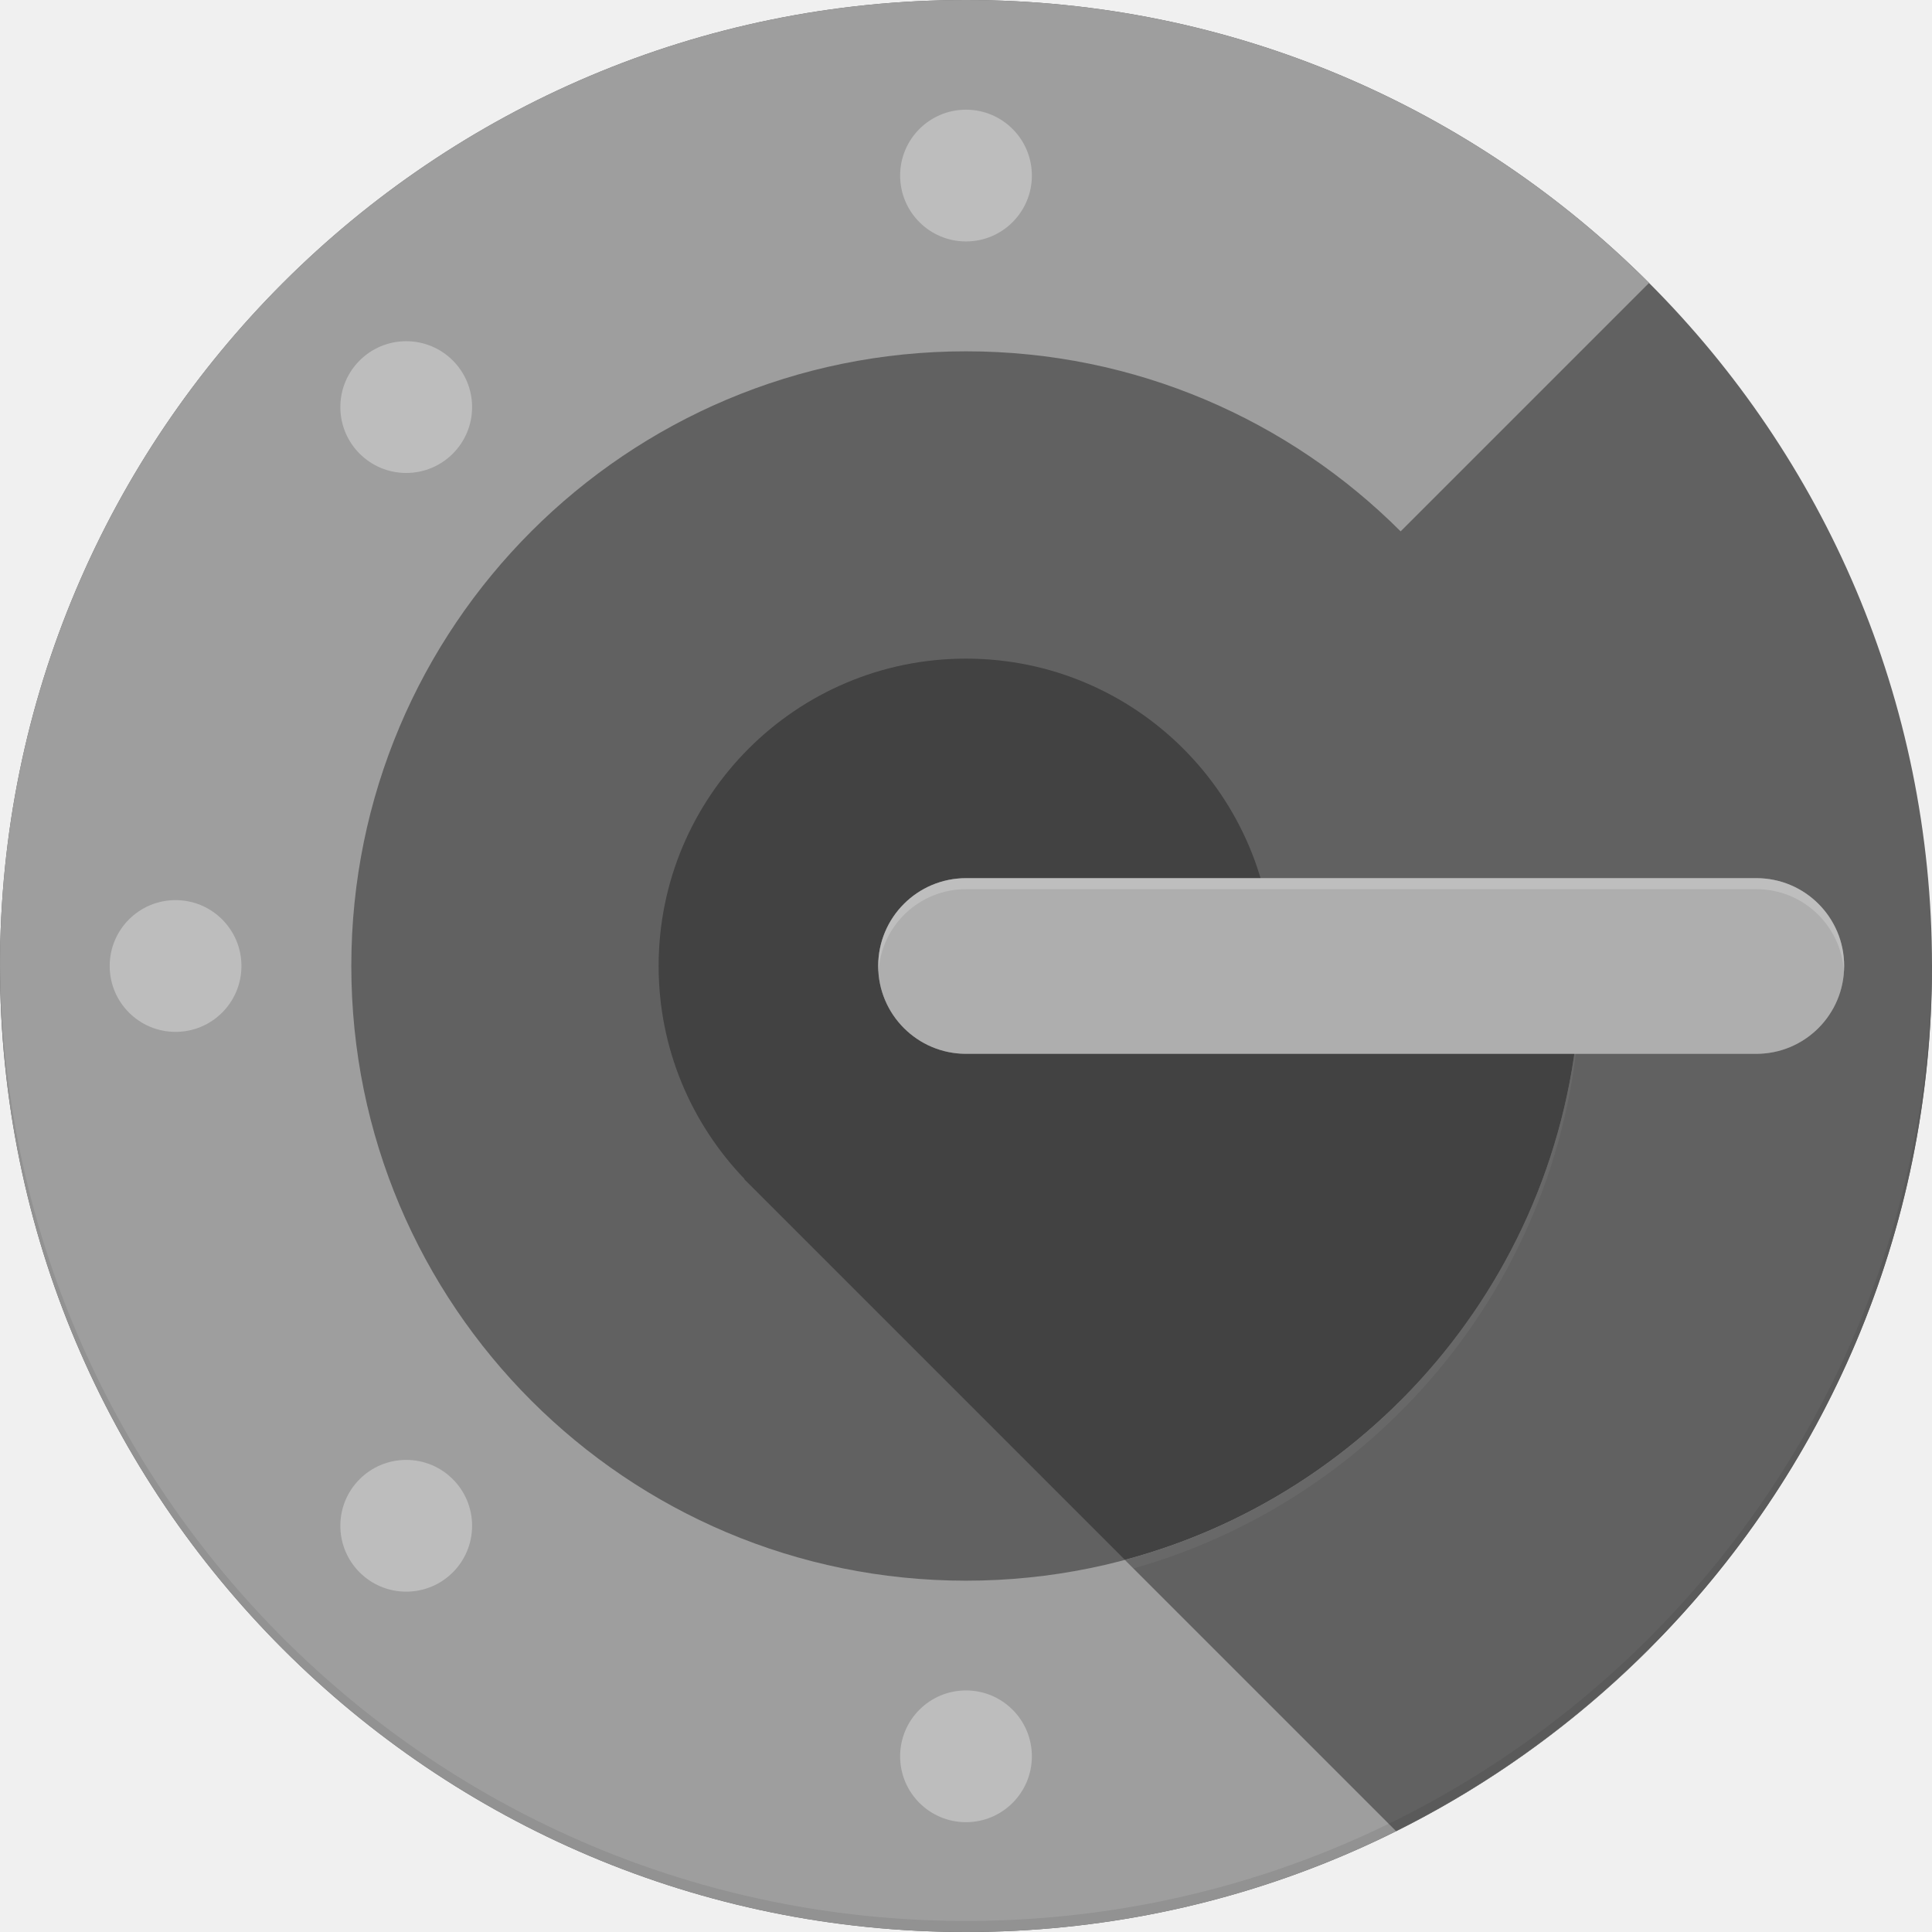
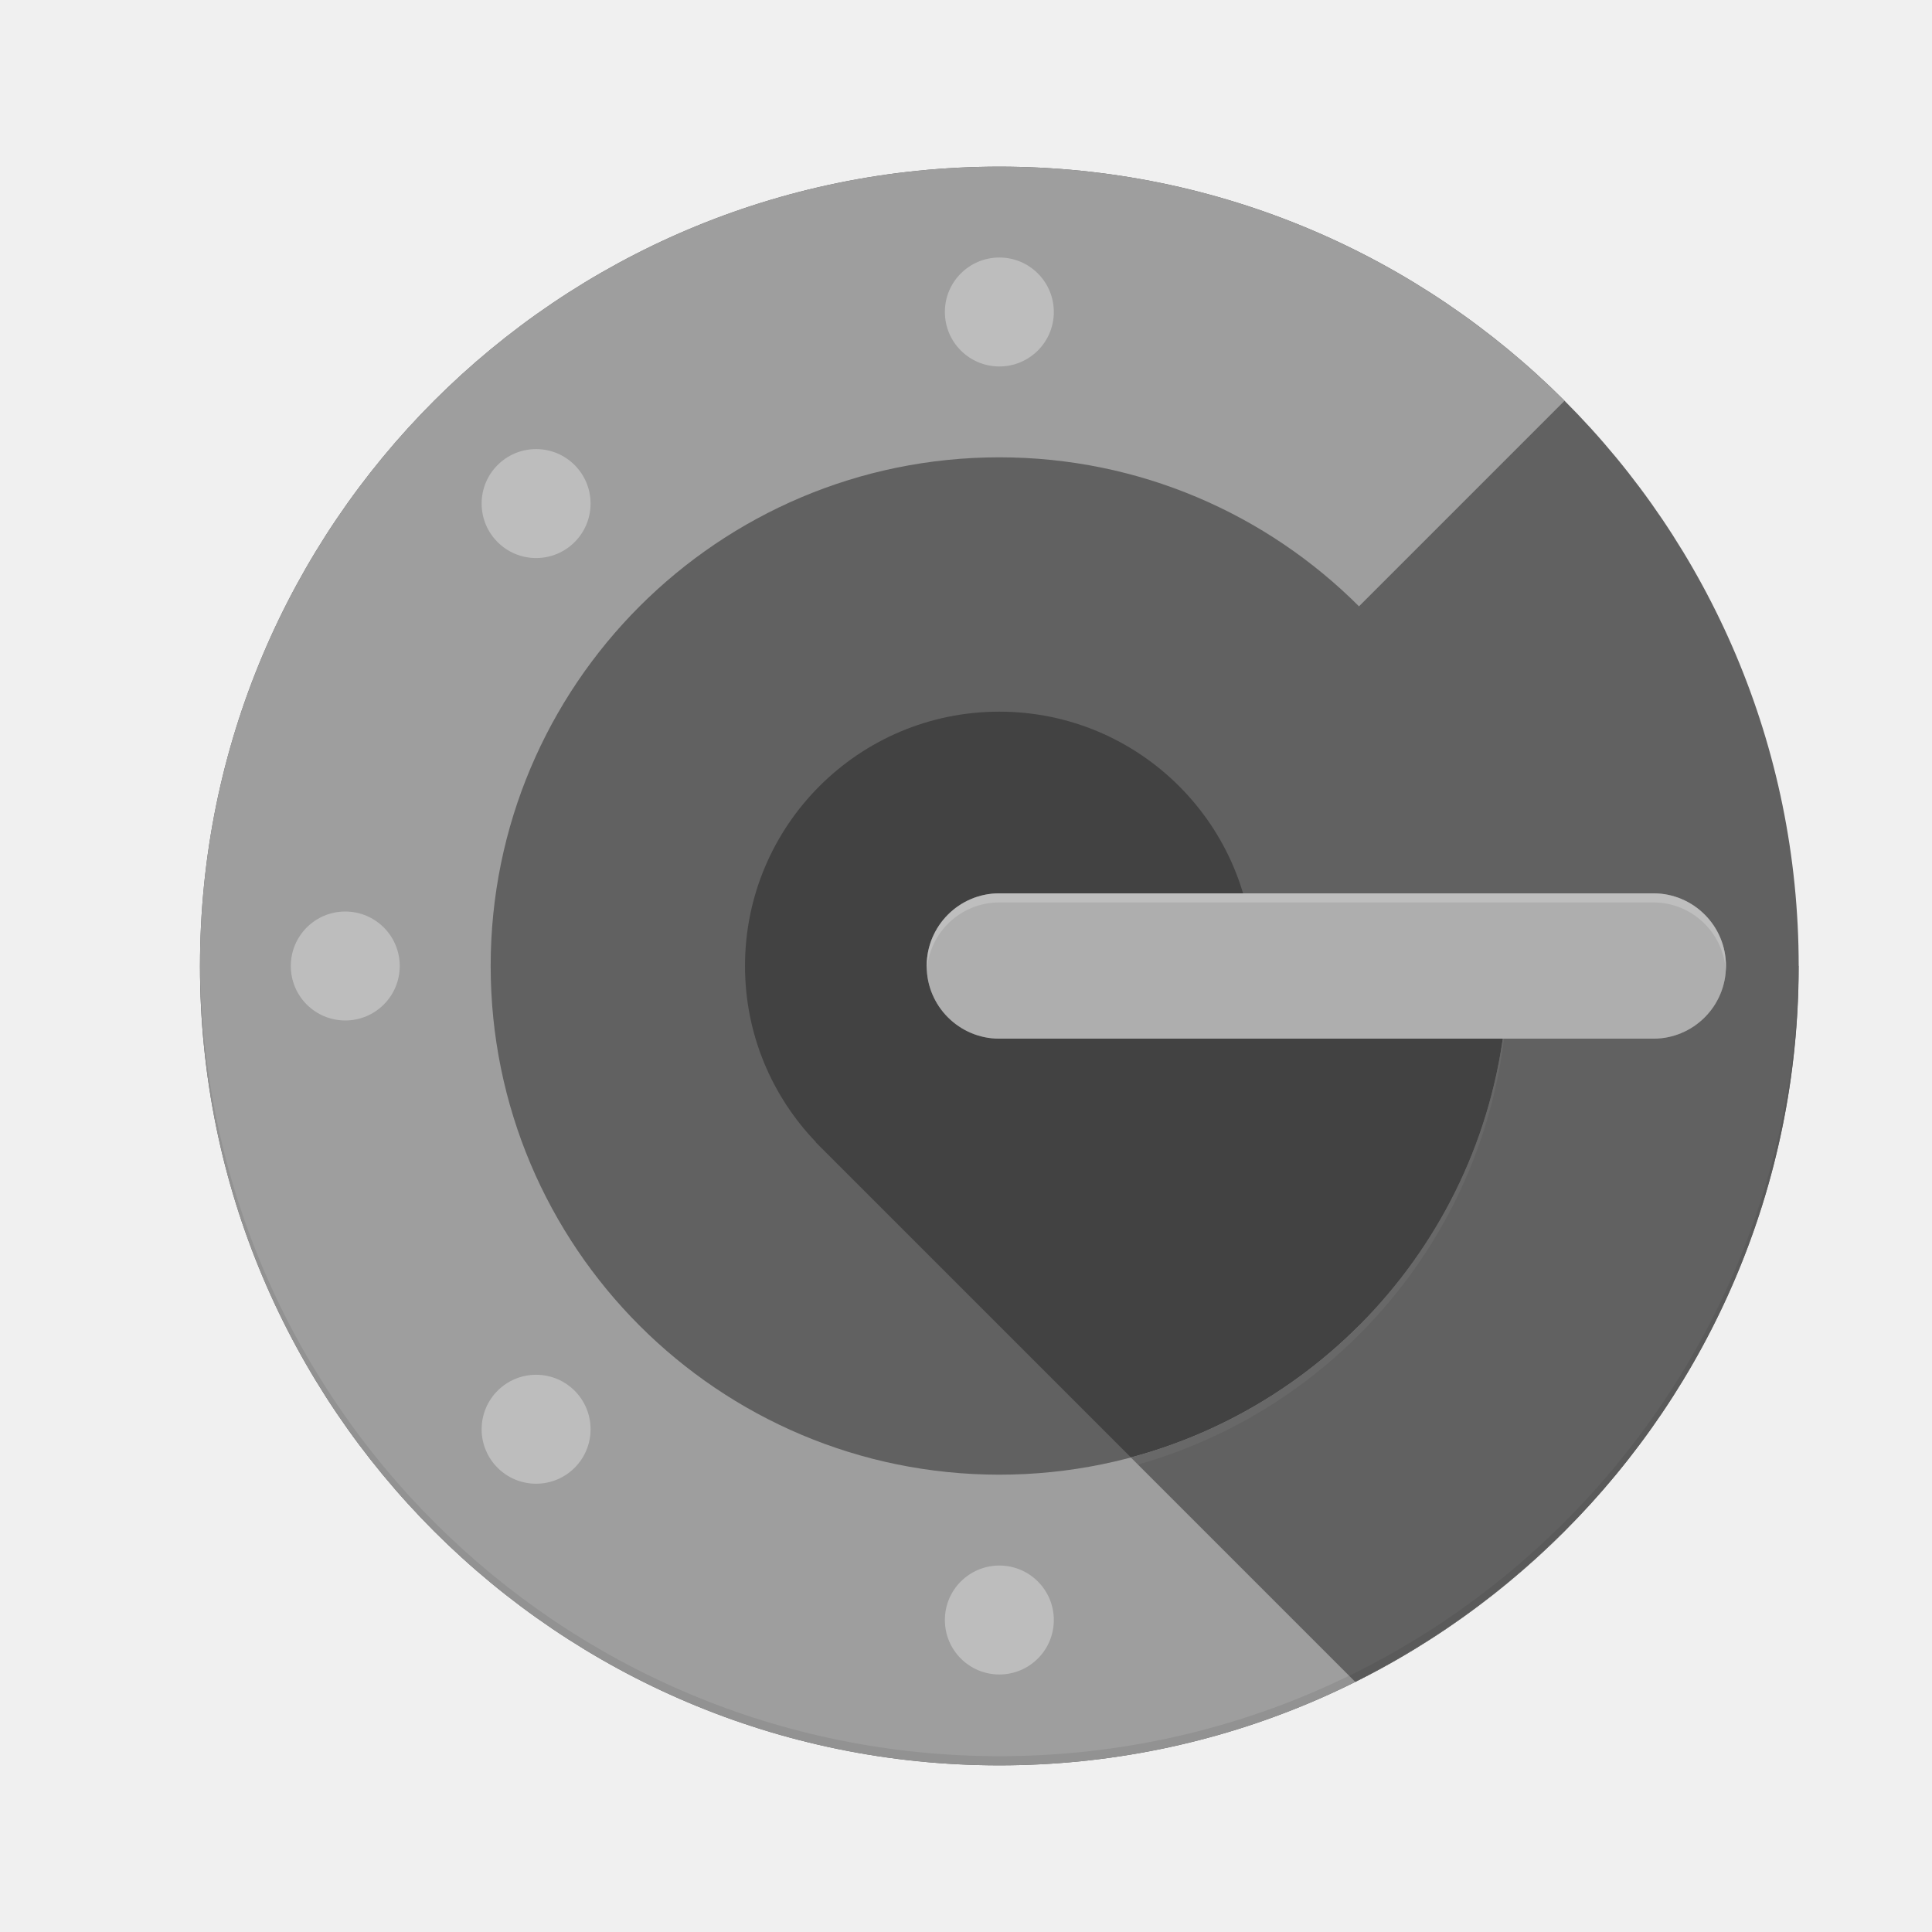
<svg xmlns="http://www.w3.org/2000/svg" width="31" height="31" viewBox="0 0 31 31" fill="none" version="1.1" id="svg30">
  <defs id="defs34" />
-   <path d="M 15.5,31 C 24.06,31 31,24.06 31,15.5 31,6.94 24.06,0 15.5,0 6.94,0 0,6.94 0,15.5 0,24.06 6.94,31 15.5,31 Z" fill="#616161" id="path2" />
-   <path d="m 15.5,25.363 c -5.448,0 -9.863,-4.415 -9.863,-9.863 0,-5.448 4.415,-9.863 9.863,-9.863 2.723,0 5.188,1.104 6.974,2.889 L 26.46,4.54 C 23.655,1.735 19.779,0 15.5,0 6.939,0 0,6.939 0,15.5 0,24.061 6.939,31 15.5,31 c 4.28,0 8.155,-1.735 10.961,-4.539 l -3.986,-3.986 c -1.787,1.784 -4.253,2.888 -6.976,2.888 z" fill="#9e9e9e" id="path4" />
-   <path d="m 25.363,15.5 h -4.932 c 0,-2.723 -2.208,-4.932 -4.932,-4.932 -2.724,0 -4.931,2.208 -4.931,4.932 0,1.326 0.525,2.529 1.378,3.417 l -0.004,0.004 6.106,6.106 0.001,0.001 c 4.212,-1.124 7.314,-4.963 7.314,-9.529 z" fill="#424242" id="path6" />
-   <path d="m 30.998,15.5 h -5.637 c 0,4.565 -3.104,8.405 -7.313,9.529 l 4.353,4.353 C 27.497,26.842 30.998,21.58 30.998,15.5 Z" fill="#616161" id="path8" />
-   <path d="M 15.5,30.823 C 6.969,30.823 0.05,23.931 0.001,15.411 0.001,15.441 0,15.47 0,15.5 0,24.061 6.939,31 15.5,31 24.061,31 31,24.061 31,15.5 31,15.47 30.999,15.441 30.999,15.411 30.95,23.931 24.029,30.823 15.5,30.823 Z" fill="#212121" fill-opacity="0.1" id="path10" />
-   <path d="m 18.05,25.029 0.137,0.137 c 4.139,-1.169 7.175,-4.973 7.175,-9.49 V 15.5 c 0,4.565 -3.104,8.405 -7.313,9.529 z" fill="#ffffff" fill-opacity="0.05" id="path12" />
-   <path d="M 28.182,14.091 H 15.5 c -0.778,0 -1.409,0.631 -1.409,1.409 0,0.778 0.631,1.409 1.409,1.409 h 12.681 c 0.778,0 1.409,-0.631 1.409,-1.409 0.001,-0.778 -0.629,-1.409 -1.408,-1.409 z" fill="#9e9e9e" id="path14" />
-   <path opacity="0.5" d="M 28.182,14.091 H 15.5 c -0.778,0 -1.409,0.631 -1.409,1.409 0,0.778 0.631,1.409 1.409,1.409 h 12.681 c 0.778,0 1.409,-0.631 1.409,-1.409 0.001,-0.778 -0.629,-1.409 -1.408,-1.409 z" fill="#bdbdbd" id="path16" />
-   <path d="m 2.817,16.557 c 0.584,0 1.057,-0.473 1.057,-1.057 0,-0.584 -0.473,-1.057 -1.057,-1.057 -0.584,0 -1.057,0.473 -1.057,1.057 0,0.584 0.473,1.057 1.057,1.057 z" fill="#bdbdbd" id="path18" />
-   <path d="m 15.5,3.874 c 0.584,0 1.057,-0.473 1.057,-1.057 0,-0.584 -0.473,-1.057 -1.057,-1.057 -0.584,0 -1.057,0.473 -1.057,1.057 0,0.584 0.473,1.057 1.057,1.057 z" fill="#bdbdbd" id="path20" />
-   <path d="m 15.5,29.238 c 0.584,0 1.057,-0.473 1.057,-1.057 0,-0.584 -0.473,-1.057 -1.057,-1.057 -0.584,0 -1.057,0.473 -1.057,1.057 0,0.584 0.473,1.057 1.057,1.057 z" fill="#bdbdbd" id="path22" />
-   <path d="m 6.518,7.589 c 0.584,0 1.057,-0.473 1.057,-1.057 0,-0.584 -0.473,-1.057 -1.057,-1.057 -0.584,0 -1.057,0.473 -1.057,1.057 0,0.584 0.473,1.057 1.057,1.057 z" fill="#bdbdbd" id="path24" />
-   <path d="m 6.518,25.539 c 0.584,0 1.057,-0.473 1.057,-1.057 0,-0.584 -0.473,-1.057 -1.057,-1.057 -0.584,0 -1.057,0.473 -1.057,1.057 0,0.584 0.473,1.057 1.057,1.057 z" fill="#bdbdbd" id="path26" />
-   <path d="m 15.501,14.267 h 12.681 c 0.748,0 1.36,0.585 1.404,1.321 0.001,-0.03 0.005,-0.059 0.005,-0.089 0,-0.778 -0.631,-1.409 -1.409,-1.409 h -12.681 c -0.778,0 -1.409,0.631 -1.409,1.409 0,0.03 0.001,0.059 0.005,0.089 0.044,-0.737 0.654,-1.321 1.404,-1.321 z" fill="#ffffff" fill-opacity="0.2" id="path28" />
+   <path d="m 16.035,28.326 c 7.084,0 12.826,-5.742 12.826,-12.826 0,-7.084 -5.742,-12.826 -12.826,-12.826 -7.084,0 -12.826,5.742 -12.826,12.826 0,7.084 5.742,12.826 12.826,12.826 z" fill="#616161" id="path2" style="stroke-width:1" />
+   <path d="m 16.035,23.662 c -4.508,0 -8.162,-3.653 -8.162,-8.162 0,-4.508 3.653,-8.162 8.162,-8.162 2.253,0 4.293,0.914 5.771,2.391 L 25.104,6.431 C 22.783,4.11 19.576,2.674 16.035,2.674 8.951,2.674 3.209,8.416 3.209,15.5 c 0,7.084 5.742,12.826 12.826,12.826 3.542,0 6.748,-1.436 9.07,-3.756 l -3.298,-3.298 c -1.479,1.476 -3.519,2.39 -5.772,2.39 z" fill="#9e9e9e" id="path4" style="stroke-width:1" />
+   <path d="m 24.196,15.5 h -4.081 c 0,-2.253 -1.827,-4.081 -4.081,-4.081 -2.254,0 -4.08,1.827 -4.08,4.081 0,1.098 0.434,2.093 1.14,2.828 l -0.003,0.003 5.053,5.053 9.93e-4,0.001 c 3.485,-0.93 6.052,-4.107 6.052,-7.885 z" fill="#424242" id="path6" style="stroke-width:1" />
+   <path d="m 28.859,15.5 h -4.664 c 0,3.778 -2.568,6.955 -6.051,7.885 l 3.602,3.602 C 25.962,24.885 28.859,20.531 28.859,15.5 Z" fill="#616161" id="path8" style="stroke-width:1" />
+   <path d="m 16.035,28.179 c -7.059,0 -12.785,-5.703 -12.825,-12.753 0,0.025 -0.001,0.049 -0.001,0.073 0,7.084 5.742,12.826 12.826,12.826 7.084,0 12.826,-5.742 12.826,-12.826 0,-0.025 -9.93e-4,-0.049 -9.93e-4,-0.073 -0.04,7.05 -5.767,12.753 -12.825,12.753 z" fill="#212121" fill-opacity="0.1" id="path10" style="stroke-width:1" />
+   <path d="m 18.145,23.385 0.114,0.114 c 3.425,-0.967 5.937,-4.115 5.937,-7.853 V 15.5 c 0,3.778 -2.568,6.955 -6.051,7.885 z" fill="#ffffff" fill-opacity="0.05" id="path12" style="stroke-width:1" />
+   <path d="M 26.529,14.334 H 16.035 c -0.644,0 -1.166,0.522 -1.166,1.166 0,0.644 0.522,1.166 1.166,1.166 h 10.493 c 0.644,0 1.166,-0.522 1.166,-1.166 0.001,-0.644 -0.521,-1.166 -1.165,-1.166 z" fill="#9e9e9e" id="path14" style="stroke-width:1" />
+   <path opacity="0.5" d="M 26.529,14.334 H 16.035 c -0.644,0 -1.166,0.522 -1.166,1.166 0,0.644 0.522,1.166 1.166,1.166 h 10.493 c 0.644,0 1.166,-0.522 1.166,-1.166 0.001,-0.644 -0.521,-1.166 -1.165,-1.166 z" fill="#bdbdbd" id="path16" style="stroke-width:1" />
+   <path d="m 5.54,16.374 c 0.483,0 0.874,-0.391 0.874,-0.874 0,-0.483 -0.391,-0.874 -0.874,-0.874 -0.483,0 -0.874,0.391 -0.874,0.874 0,0.483 0.391,0.874 0.874,0.874 z" fill="#bdbdbd" id="path18" style="stroke-width:1" />
+   <path d="m 16.035,5.88 c 0.483,0 0.874,-0.391 0.874,-0.874 0,-0.483 -0.391,-0.874 -0.874,-0.874 -0.483,0 -0.874,0.391 -0.874,0.874 0,0.483 0.391,0.874 0.874,0.874 z" fill="#bdbdbd" id="path20" style="stroke-width:1" />
+   <path d="m 16.035,26.868 c 0.483,0 0.874,-0.391 0.874,-0.874 0,-0.483 -0.391,-0.874 -0.874,-0.874 -0.483,0 -0.874,0.391 -0.874,0.874 0,0.483 0.391,0.874 0.874,0.874 z" fill="#bdbdbd" id="path22" style="stroke-width:1" />
+   <path d="m 8.602,8.954 c 0.483,0 0.874,-0.391 0.874,-0.874 0,-0.483 -0.391,-0.874 -0.874,-0.874 -0.483,0 -0.874,0.391 -0.874,0.874 0,0.483 0.391,0.874 0.874,0.874 z" fill="#bdbdbd" id="path24" style="stroke-width:1" />
+   <path d="m 8.602,23.807 c 0.483,0 0.874,-0.391 0.874,-0.874 0,-0.483 -0.391,-0.874 -0.874,-0.874 -0.483,0 -0.874,0.391 -0.874,0.874 0,0.483 0.391,0.874 0.874,0.874 z" fill="#bdbdbd" id="path26" style="stroke-width:1" />
+   <path d="m 16.035,14.48 h 10.493 c 0.619,0 1.125,0.484 1.162,1.093 0.001,-0.025 0.004,-0.049 0.004,-0.073 0,-0.644 -0.522,-1.166 -1.166,-1.166 H 16.035 c -0.644,0 -1.166,0.522 -1.166,1.166 0,0.025 9.93e-4,0.049 0.004,0.073 0.036,-0.61 0.542,-1.093 1.162,-1.093 z" fill="#ffffff" fill-opacity="0.2" id="path28" style="stroke-width:1" />
</svg>
